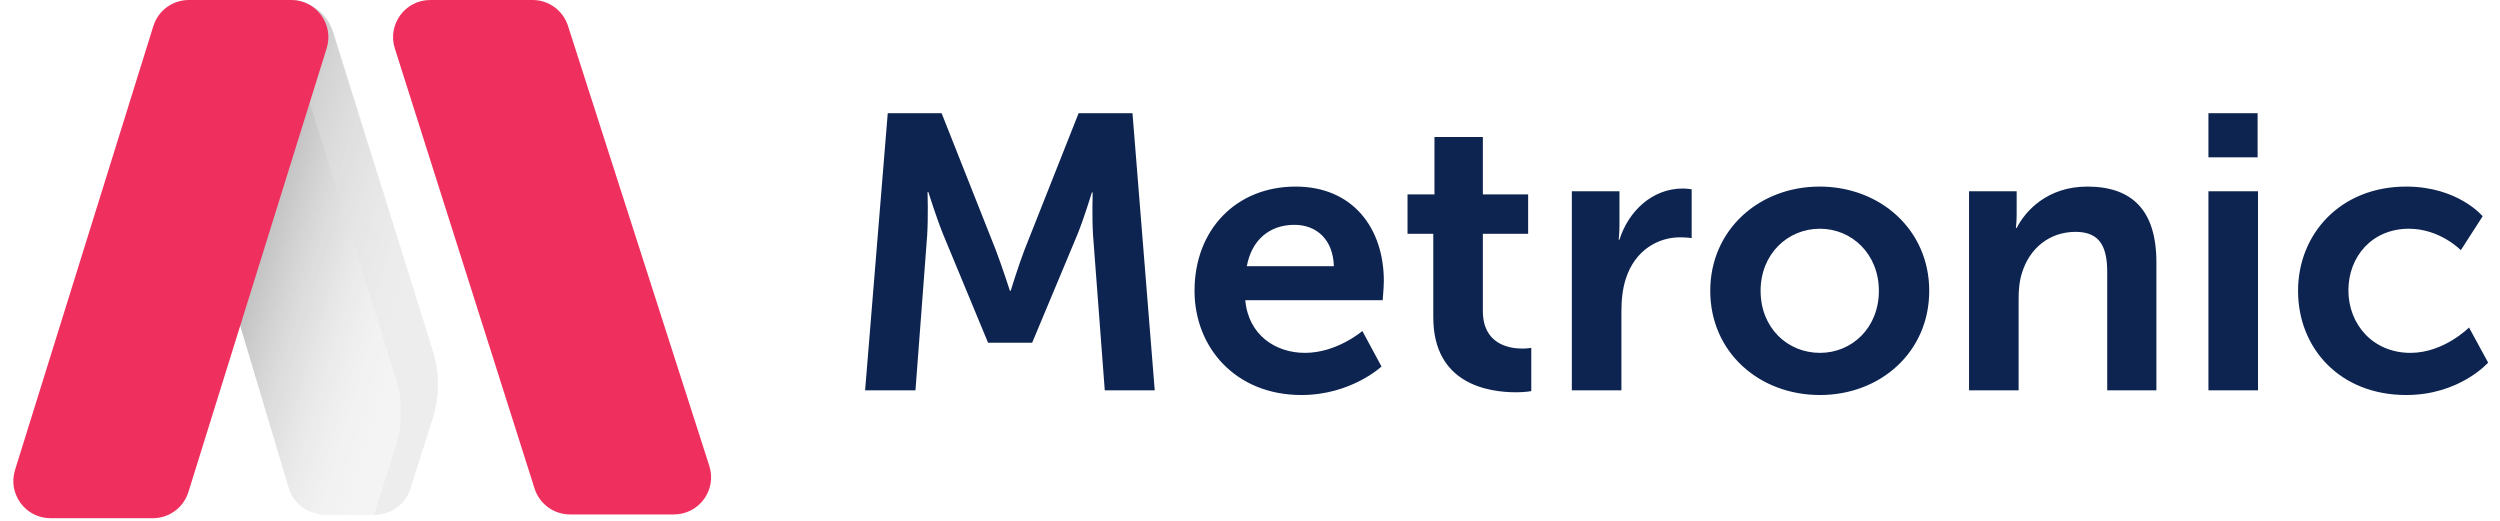
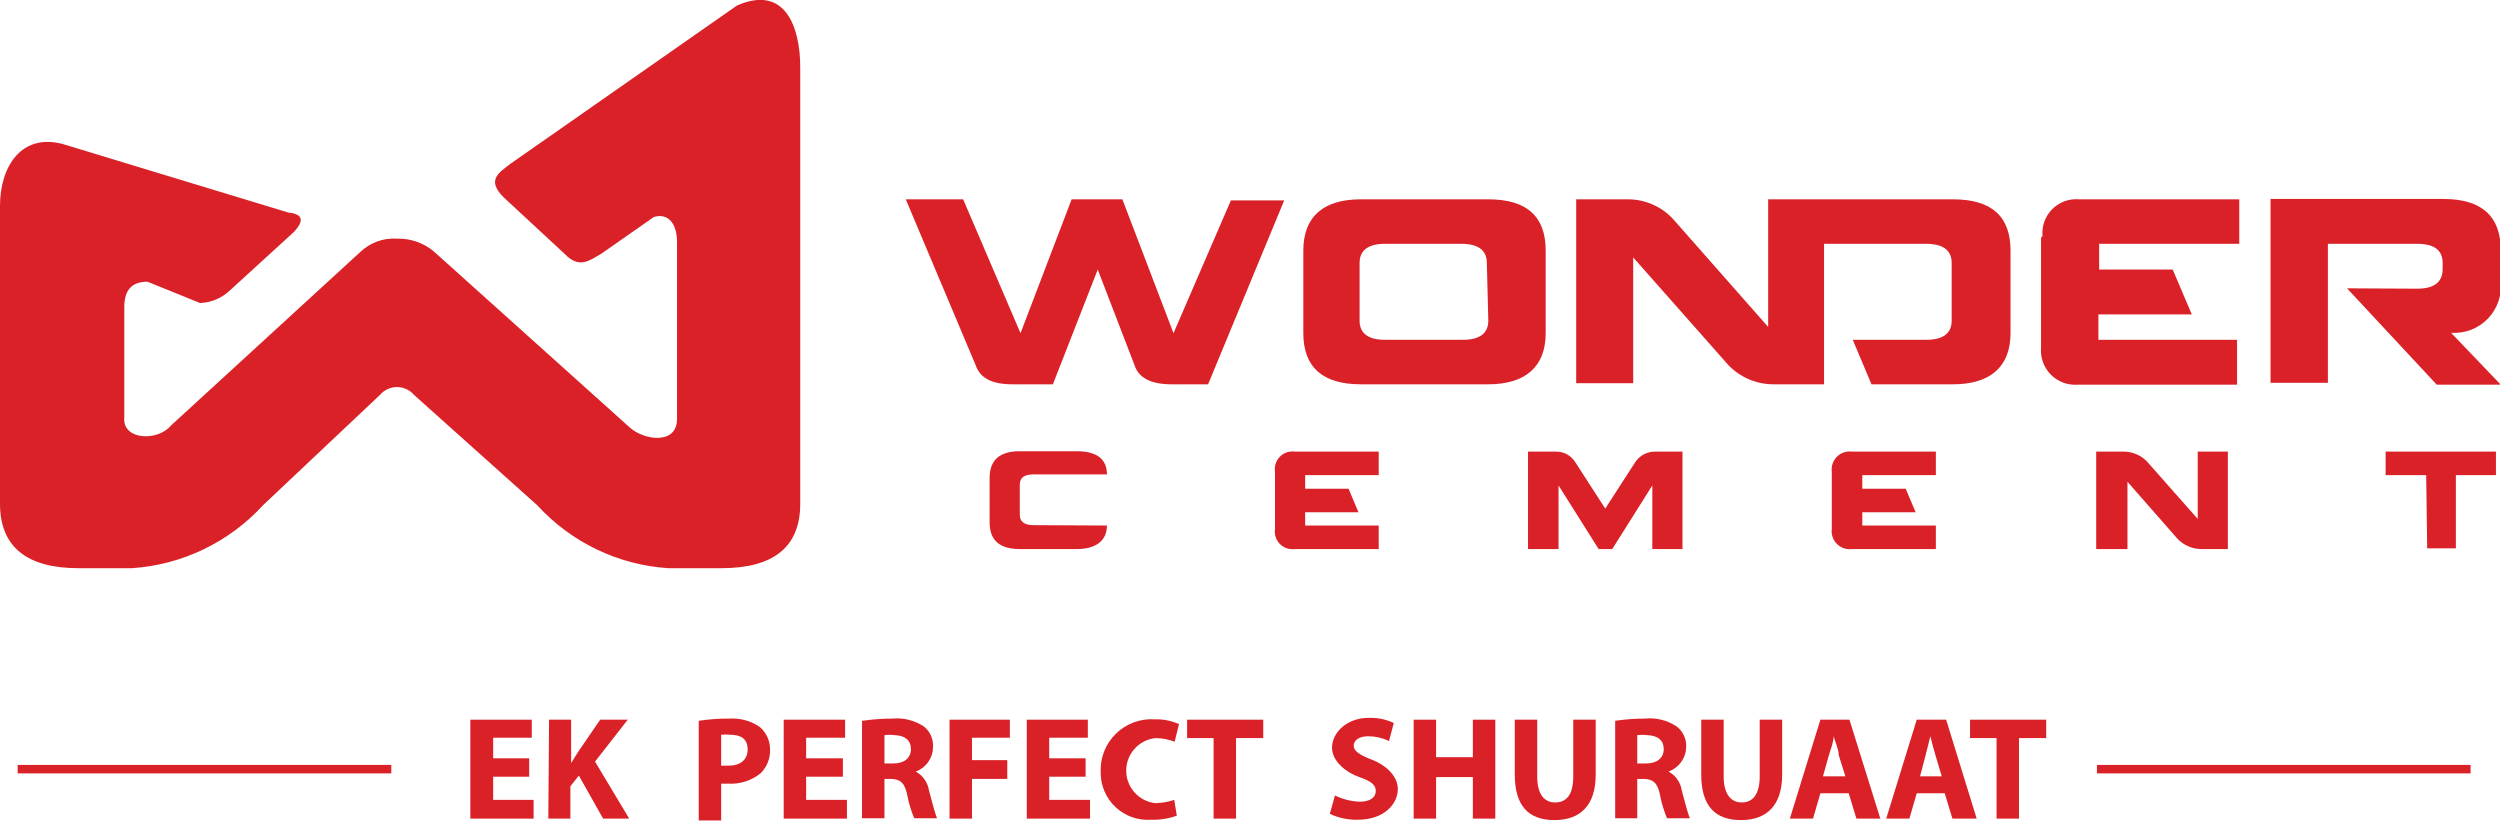
- <svg xmlns="http://www.w3.org/2000/svg" width="269" height="56" viewBox="0 0 269 56" fill="none">
-   <path d="M93.085 42H98.504L99.763 25.326C99.889 23.352 99.805 20.664 99.805 20.664H99.889C99.889 20.664 100.813 23.604 101.527 25.326L106.315 36.876H111.061L115.891 25.326C116.605 23.604 117.487 20.706 117.487 20.706H117.571C117.571 20.706 117.487 23.352 117.613 25.326L118.873 42H124.249L121.855 12.18H116.059L110.221 26.922C109.549 28.686 108.751 31.29 108.751 31.29H108.667C108.667 31.29 107.827 28.686 107.155 26.922L101.317 12.18H95.522L93.085 42ZM128.531 31.29C128.531 37.38 132.941 42.504 140.039 42.504C145.373 42.504 148.649 39.438 148.649 39.438L146.591 35.616C146.591 35.616 143.861 37.968 140.417 37.968C137.225 37.968 134.327 36.036 133.991 32.298H148.775C148.775 32.298 148.901 30.87 148.901 30.24C148.901 24.57 145.583 20.076 139.409 20.076C133.025 20.076 128.531 24.696 128.531 31.29ZM134.159 28.644C134.663 25.872 136.553 24.192 139.283 24.192C141.635 24.192 143.441 25.746 143.525 28.644H134.159ZM154.222 34.146C154.222 41.328 160.144 42.21 163.126 42.21C164.134 42.21 164.764 42.084 164.764 42.084V37.422C164.764 37.422 164.386 37.506 163.798 37.506C162.328 37.506 159.556 37.002 159.556 33.474V25.158H164.428V20.916H159.556V14.742H154.348V20.916H151.45V25.158H154.222V34.146ZM169.13 42H174.464V33.516C174.464 32.256 174.59 31.08 174.926 30.03C175.934 26.838 178.496 25.536 180.764 25.536C181.478 25.536 182.024 25.62 182.024 25.62V20.37C182.024 20.37 181.562 20.286 181.058 20.286C177.782 20.286 175.22 22.722 174.254 25.788H174.17C174.17 25.788 174.254 25.074 174.254 24.276V20.58H169.13V42ZM184.023 31.29C184.023 37.884 189.273 42.504 195.825 42.504C202.335 42.504 207.585 37.884 207.585 31.29C207.585 24.738 202.335 20.076 195.783 20.076C189.273 20.076 184.023 24.738 184.023 31.29ZM189.441 31.29C189.441 27.342 192.339 24.612 195.825 24.612C199.269 24.612 202.167 27.342 202.167 31.29C202.167 35.28 199.269 37.968 195.825 37.968C192.339 37.968 189.441 35.28 189.441 31.29ZM211.869 42H217.203V32.172C217.203 31.164 217.287 30.198 217.581 29.316C218.379 26.754 220.479 24.948 223.335 24.948C226.065 24.948 226.737 26.712 226.737 29.316V42H232.029V28.224C232.029 22.554 229.341 20.076 224.595 20.076C220.269 20.076 217.917 22.722 216.993 24.528H216.909C216.909 24.528 216.993 23.856 216.993 23.058V20.58H211.869V42ZM237.627 16.926H242.919V12.18H237.627V16.926ZM237.627 42H242.961V20.58H237.627V42ZM247.27 31.29C247.27 37.506 251.806 42.504 258.904 42.504C264.658 42.504 267.724 39.018 267.724 39.018L265.666 35.238C265.666 35.238 262.978 37.968 259.366 37.968C255.292 37.968 252.688 34.86 252.688 31.248C252.688 27.594 255.25 24.612 259.198 24.612C262.558 24.612 264.784 26.922 264.784 26.922L267.136 23.268C267.136 23.268 264.49 20.076 258.904 20.076C251.806 20.076 247.27 25.2 247.27 31.29Z" fill="#0D2451" />
-   <path d="M61.114 2.777L76.323 50.13C77.152 52.712 75.226 55.353 72.514 55.353H61.331C59.588 55.353 58.046 54.225 57.518 52.564L42.483 5.211C41.664 2.631 43.589 0 46.295 0H57.306C59.044 0 60.583 1.122 61.114 2.777Z" fill="#EF305E" />
-   <g filter="url(#filter0_i)">
-     <path d="M46.548 37.8L35.824 3.449C35.184 1.397 33.284 0 31.134 0C28.518 0 26.36 2.05 26.227 4.663L24.919 30.339C24.872 31.251 24.982 32.164 25.244 33.039L31.066 52.5C31.572 54.193 33.13 55.353 34.898 55.353H40.309C42.05 55.353 43.591 54.227 44.12 52.569L46.527 45.021C47.275 42.674 47.283 40.152 46.548 37.8Z" fill="#F4F4F4" />
-     <path d="M46.548 37.8L35.824 3.449C35.184 1.397 33.284 0 31.134 0C28.518 0 26.36 2.05 26.227 4.663L24.919 30.339C24.872 31.251 24.982 32.164 25.244 33.039L31.066 52.5C31.572 54.193 33.13 55.353 34.898 55.353H40.309C42.05 55.353 43.591 54.227 44.12 52.569L46.527 45.021C47.275 42.674 47.283 40.152 46.548 37.8Z" fill="url(#paint0_linear)" />
+ <svg xmlns="http://www.w3.org/2000/svg" viewBox="0 0 67.98 22.3">
+   <defs>
+     <style>.cls-1{fill:#da2128;}</style>
+   </defs>
+   <g id="Layer_2" data-name="Layer 2">
+     <g id="Layer_1-2" data-name="Layer 1">
+       <path class="cls-1" d="M9.81,6.84,4.65,11.57c-.36.44-1.33.4-1.27-.22v-3c0-.47.21-.69.63-.69l1.43.58a1.25,1.25,0,0,0,.83-.36L8,6.3c.28-.31.23-.48-.16-.52L1.72,3.92C.59,3.61,0,4.52,0,5.6v8.1c0,1.16.72,1.75,2.13,1.75H3.59a5.31,5.31,0,0,0,3.56-1.71l3.18-3a.61.61,0,0,1,.93,0l3.35,3a5.29,5.29,0,0,0,3.56,1.71h1.45c1.43,0,2.14-.59,2.14-1.75V1.83c0-1.08-.4-2.26-1.72-1.68L13.87,4.46c-.29.23-.66.43-.17.91L15.35,6.9c.41.43.69.17,1,0l1.43-1c.41-.12.63.21.63.68v4.81c0,.72-.91.58-1.29.23L11.8,6.84a1.49,1.49,0,0,0-1-.35,1.31,1.31,0,0,0-1,.36Z" />
+       <path class="cls-1" d="M30.1,14.29c0,.42-.31.64-.82.64H27.73c-.55,0-.82-.24-.82-.72V13c0-.49.27-.73.82-.73h1.55c.54,0,.82.21.82.63h-2c-.25,0-.37.09-.37.28V14c0,.18.12.28.37.28Z" />
+       <path class="cls-1" d="M35.21,12.28h2.28v.64h-2v1.37h2v.64H35.21a.48.48,0,0,1-.54-.55V12.83a.48.48,0,0,1,.54-.55" />
+       <polygon class="cls-1" points="36.67 13.29 36.94 13.93 35.48 13.93 35.21 13.29 36.67 13.29" />
+       <path class="cls-1" d="M43.65,13.83l.82-1.27a.64.64,0,0,1,.55-.28h.73v2.65h-.82V13.2l-1.09,1.73h-.37L42.38,13.2v1.73h-.83V12.28h.74a.61.61,0,0,1,.54.28Z" />
+       <path class="cls-1" d="M50.36,12.28h2.28v.64h-2v1.37h2v.64H50.36a.49.49,0,0,1-.55-.55V12.83a.49.49,0,0,1,.55-.55" />
+       <polygon class="cls-1" points="51.82 13.29 52.09 13.93 50.63 13.93 50.36 13.29 51.82 13.29" />
+       <path class="cls-1" d="M57.75,12.28a.88.88,0,0,1,.64.28l1.37,1.55V12.28h.82v2.65h-.73a.9.9,0,0,1-.64-.28L57.85,13.1v1.83H57V12.28Z" />
+       <path class="cls-1" d="M64.87,12.28h3v.64h-3Zm1.1.44.81.19v2H66Z" />
+       <path class="cls-1" d="M31.91,9.06,30.52,5.42H29.14L27.75,9.06,26.19,5.42H24.63l1.9,4.51c.12.35.44.52,1,.52h1.1l1.22-3.12,1,2.6c.11.35.46.52,1,.52h1l2.07-5H33.47Z" />
+       <path class="cls-1" d="M40.43,5.42H37c-1,0-1.56.46-1.56,1.39V9.06c0,.92.52,1.39,1.56,1.39h3.47c1,0,1.56-.47,1.56-1.39V6.81c0-.93-.52-1.39-1.56-1.39m0,3.3c0,.34-.23.52-.69.52H37.66c-.46,0-.69-.18-.69-.52V7.15c0-.34.23-.52.69-.52h2.08c.46,0,.69.18.69.52Z" />
+       <path class="cls-1" d="M55.5,6.46v3a.93.93,0,0,0,1,1h4.33V9.24H57.06V8.55H59.6l-.52-1.22h-2v-.7h3.81V5.42H56.54a.92.92,0,0,0-1,1" />
+       <path class="cls-1" d="M53.08,5.42h-5V8.89l-2.6-2.95a1.67,1.67,0,0,0-1.21-.52H42.86v5h1.55V7L47,9.93a1.7,1.7,0,0,0,1.22.52h1.38V6.63h2.78c.46,0,.69.18.69.52V8.72c0,.34-.23.52-.69.52h-2l.51,1.21h2.22c1,0,1.56-.47,1.56-1.39V6.81c0-.93-.52-1.39-1.56-1.39" />
+       <path class="cls-1" d="M63.82,7.84l2.44,2.62H68L66.65,9.05A1.27,1.27,0,0,0,68,7.66V6.8c0-.92-.52-1.39-1.56-1.39H61.74v5H63.3V6.63h2.43c.46,0,.69.17.69.52v.17c0,.35-.23.53-.69.53Z" />
+       <rect class="cls-1" x="0.48" y="20.8" width="10.16" height="0.23" />
+       <rect class="cls-1" x="57.02" y="20.8" width="10.16" height="0.23" />
+       <polygon class="cls-1" points="14.39 21.12 13.41 21.12 13.41 21.75 14.51 21.75 14.51 22.26 12.79 22.26 12.79 19.57 14.46 19.57 14.46 20.06 13.41 20.06 13.41 20.62 14.39 20.62 14.39 21.12" />
+       <path class="cls-1" d="M14.93,19.57h.6v1.18h0l.18-.29.61-.89h.75l-.89,1.14.93,1.55h-.71l-.66-1.17-.23.29v.88h-.6Z" />
+       <path class="cls-1" d="M19,19.6a5.15,5.15,0,0,1,.83-.06,1.32,1.32,0,0,1,.82.22.8.8,0,0,1,.29.62.87.87,0,0,1-.25.64,1.28,1.28,0,0,1-.88.29l-.2,0v1H19V19.6Zm.61,1.22.2,0c.32,0,.52-.16.52-.44s-.17-.4-.47-.4a1,1,0,0,0-.25,0Z" />
+       <polygon class="cls-1" points="22.92 21.12 21.92 21.12 21.92 21.75 23.03 21.75 23.03 22.26 21.31 22.26 21.31 19.57 22.98 19.57 22.98 20.06 21.92 20.06 21.92 20.62 22.92 20.62 22.92 21.12" />
+       <path class="cls-1" d="M23.45,19.6a5.49,5.49,0,0,1,.81-.06,1.33,1.33,0,0,1,.87.22.66.66,0,0,1,.24.56.71.71,0,0,1-.47.66h0a.7.7,0,0,1,.36.51c.08.3.17.65.22.76h-.62a3.07,3.07,0,0,1-.19-.63c-.07-.34-.19-.43-.44-.44h-.18v1.07h-.61V19.6Zm.6,1.16h.24c.3,0,.48-.15.48-.39s-.16-.37-.44-.38a1.2,1.2,0,0,0-.28,0Z" />
+       <polygon class="cls-1" points="25.82 19.57 27.46 19.57 27.46 20.06 26.43 20.06 26.43 20.67 27.39 20.67 27.39 21.18 26.43 21.18 26.43 22.26 25.82 22.26 25.82 19.57" />
+       <polygon class="cls-1" points="29.52 21.12 28.53 21.12 28.53 21.75 29.64 21.75 29.64 22.26 27.92 22.26 27.92 19.57 29.58 19.57 29.58 20.06 28.53 20.06 28.53 20.62 29.52 20.62 29.52 21.12" />
+       <path class="cls-1" d="M32,22.18a1.86,1.86,0,0,1-.69.11A1.28,1.28,0,0,1,29.93,21a1.38,1.38,0,0,1,1.47-1.44,1.5,1.5,0,0,1,.66.13l-.12.48a1.41,1.41,0,0,0-.52-.1.89.89,0,0,0,0,1.77,1.73,1.73,0,0,0,.51-.09Z" />
+       <polygon class="cls-1" points="33 20.07 32.28 20.07 32.28 19.57 34.35 19.57 34.35 20.07 33.61 20.07 33.61 22.26 33 22.26 33 20.07" />
+       <path class="cls-1" d="M36.3,21.63a1.66,1.66,0,0,0,.68.17c.28,0,.43-.12.43-.29s-.13-.27-.45-.38-.74-.41-.74-.8.38-.81,1-.81a1.47,1.47,0,0,1,.68.14l-.13.49a1.31,1.31,0,0,0-.56-.13c-.27,0-.4.12-.4.26s.16.25.5.38.7.42.7.8-.35.83-1.09.83a1.69,1.69,0,0,1-.76-.16Z" />
+       <polygon class="cls-1" points="39.05 19.57 39.05 20.59 40.05 20.59 40.05 19.57 40.66 19.57 40.66 22.26 40.05 22.26 40.05 21.13 39.05 21.13 39.05 22.26 38.44 22.26 38.44 19.57 39.05 19.57" />
+       <path class="cls-1" d="M41.8,19.57v1.54c0,.46.17.71.49.71s.49-.23.49-.71V19.57h.61v1.5c0,.83-.42,1.23-1.12,1.23s-1.08-.38-1.08-1.24V19.57Z" />
+       <path class="cls-1" d="M43.92,19.6a5.38,5.38,0,0,1,.81-.06,1.31,1.31,0,0,1,.87.22.66.66,0,0,1,.25.56.72.72,0,0,1-.48.66h0a.7.7,0,0,1,.36.51c.08.3.17.65.22.76h-.62a3.07,3.07,0,0,1-.19-.63c-.07-.34-.19-.43-.44-.44h-.18v1.07h-.6V19.6Zm.6,1.16h.24c.3,0,.48-.15.48-.39s-.16-.37-.45-.38a1.09,1.09,0,0,0-.27,0Z" />
+       <path class="cls-1" d="M46.87,19.57v1.54c0,.46.18.71.49.71s.49-.23.49-.71V19.57h.61v1.5c0,.83-.42,1.23-1.12,1.23s-1.08-.38-1.08-1.24V19.57Z" />
+       <path class="cls-1" d="M49.5,21.57l-.2.69h-.63l.83-2.69h.79l.84,2.69h-.65l-.21-.69Zm.68-.46L50,20.54c0-.16-.1-.37-.14-.52h0c0,.15-.08.36-.13.52l-.16.57Z" />
+       <path class="cls-1" d="M52.12,21.57l-.2.69h-.63l.83-2.69h.8l.83,2.69h-.66l-.21-.69Zm.68-.46-.17-.57c-.05-.16-.1-.37-.14-.52h0l-.13.52-.15.57Z" />
+       <polygon class="cls-1" points="54.29 20.07 53.57 20.07 53.57 19.57 55.64 19.57 55.64 20.07 54.9 20.07 54.9 22.26 54.29 22.26 54.29 20.07" />
+     </g>
  </g>
-   <path d="M20.317 0H31.332C34.029 0 35.953 2.615 35.151 5.19L20.27 52.947C19.749 54.619 18.201 55.758 16.451 55.758H5.436C2.739 55.758 0.815 53.143 1.617 50.568L16.498 2.81C17.019 1.139 18.566 0 20.317 0Z" fill="#EF305E" />
-   <defs>
-     <filter id="filter0_i" x="24.908" y="0" width="22.185" height="55.353" filterUnits="userSpaceOnUse" color-interpolation-filters="sRGB">
-       <feFlood flood-opacity="0" result="BackgroundImageFix" />
-       <feBlend mode="normal" in="SourceGraphic" in2="BackgroundImageFix" result="shape" />
-       <feColorMatrix in="SourceAlpha" type="matrix" values="0 0 0 0 0 0 0 0 0 0 0 0 0 0 0 0 0 0 127 0" result="hardAlpha" />
-       <feOffset dx="-4" dy="3" />
-       <feComposite in2="hardAlpha" operator="arithmetic" k2="-1" k3="1" />
-       <feColorMatrix type="matrix" values="0 0 0 0 0.904 0 0 0 0 0.893 0 0 0 0 0.893 0 0 0 0.4 0" />
-       <feBlend mode="normal" in2="shape" result="effect1_innerShadow" />
-     </filter>
-     <linearGradient id="paint0_linear" x1="29" y1="24.5" x2="49" y2="30.5" gradientUnits="userSpaceOnUse">
-       <stop stop-opacity="0.2" />
-       <stop offset="0.911" stop-color="white" stop-opacity="0" />
-     </linearGradient>
-   </defs>
</svg>
